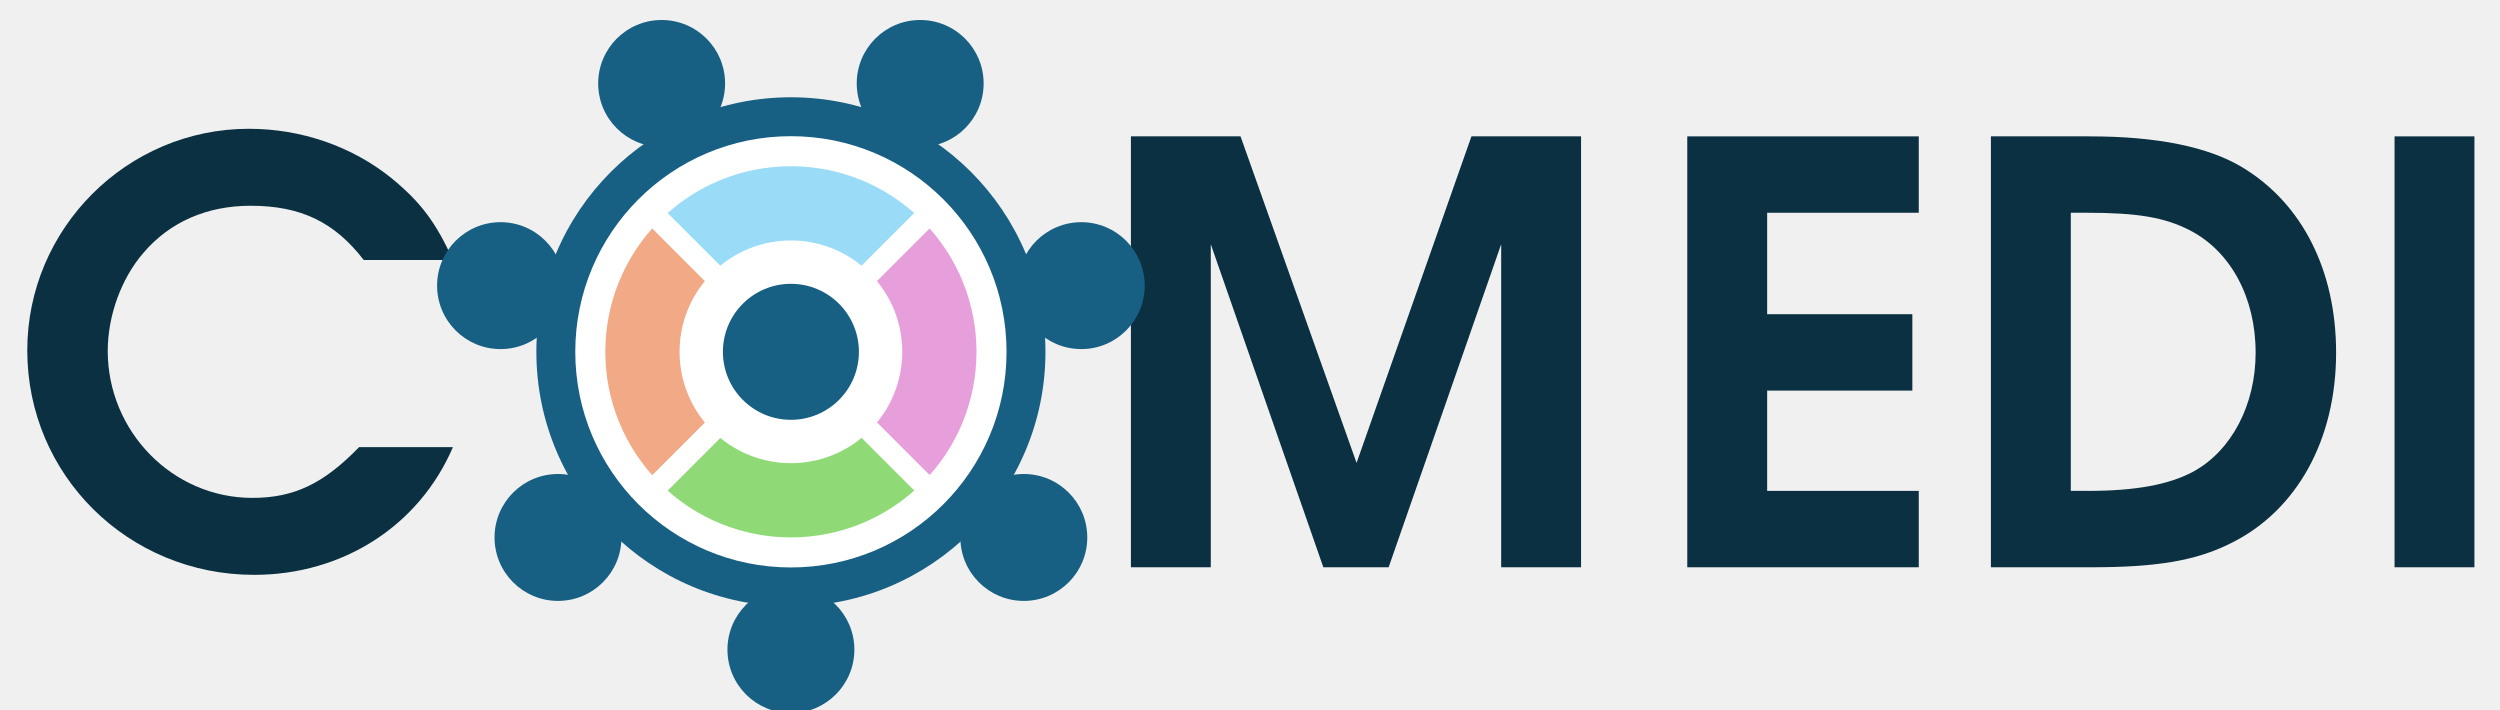
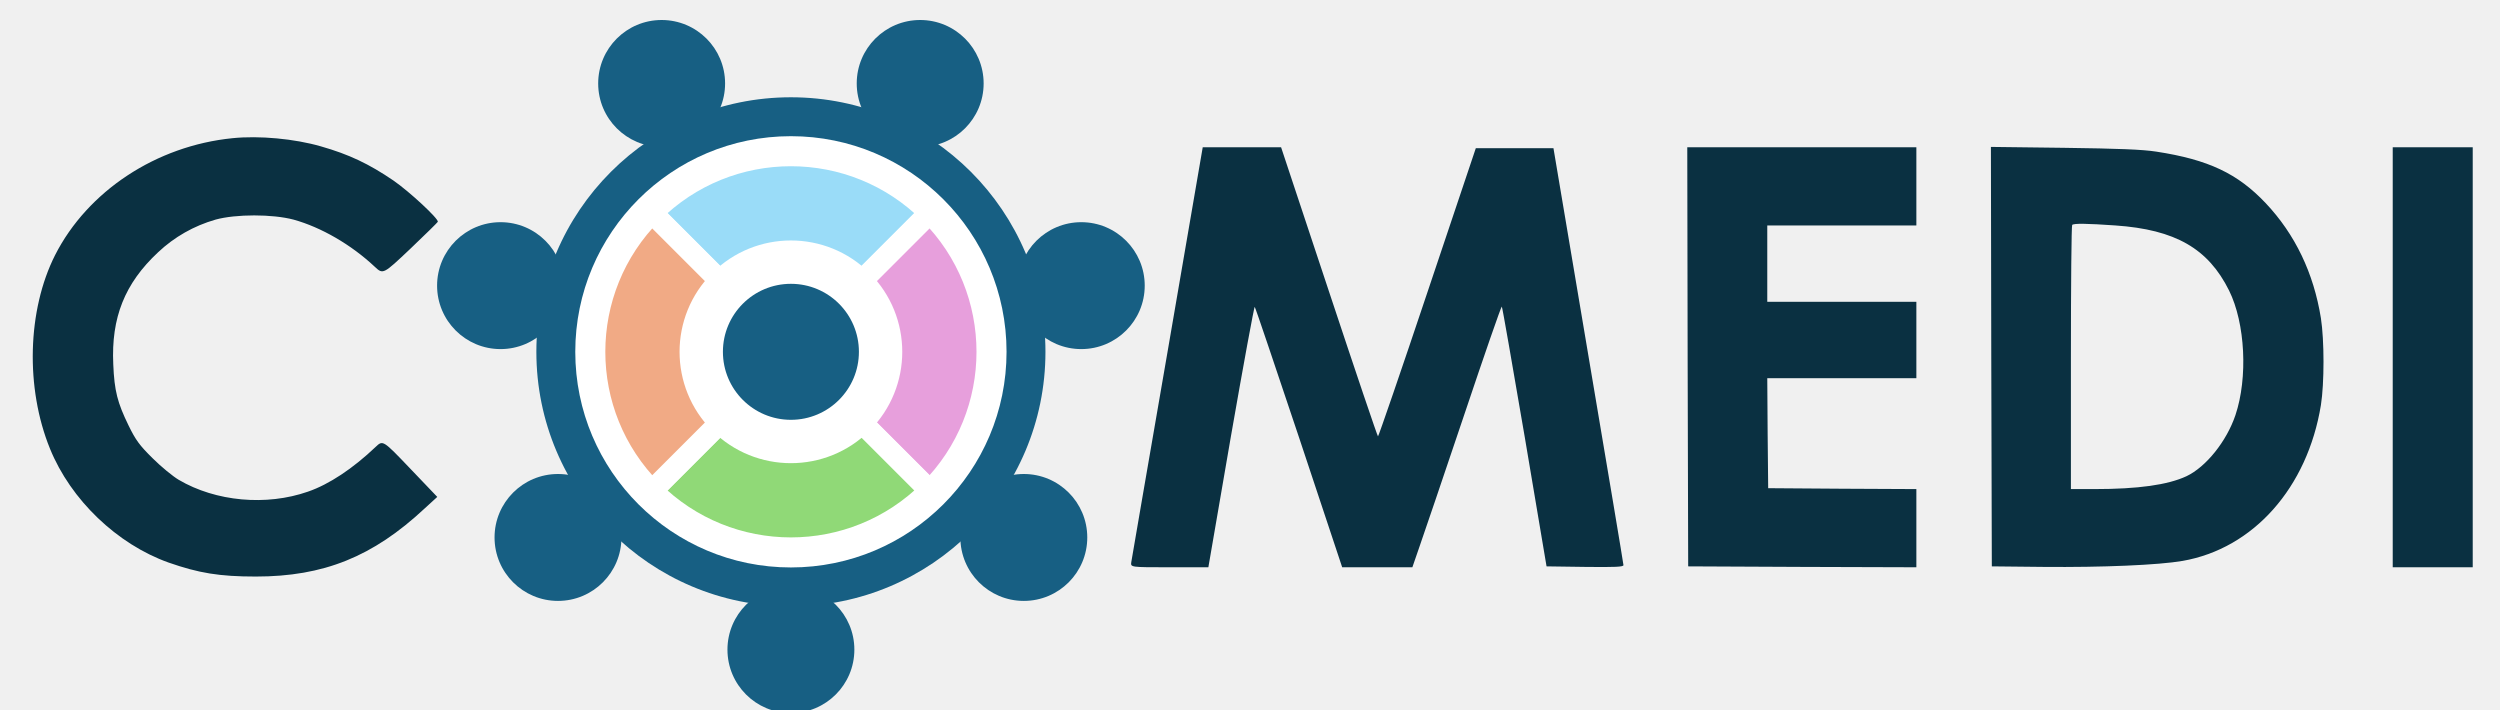
<svg xmlns="http://www.w3.org/2000/svg" viewBox="190 100 1375 390" role="img" aria-label="COMEDI">
  <style>.t{fill:#0a3041}@media (prefers-color-scheme:dark){.t{fill:#e3edf2}}</style>
-   <g class="t">
-     <path d="M387.48 345.935C367.917 366.139 351.562 373.836 328.792 373.836C284.855 373.836 249.257 337.276 249.257 293.019C249.257 273.777 256.633 253.252 268.82 239.141C283.252 222.143 303.777 213.164 327.829 213.164C355.41 213.164 374.011 222.143 390.046 242.989H439.114C429.813 222.464 421.475 211.24 405.44 198.091C383.632 180.452 355.731 170.831 326.867 170.831C259.84 170.831 205.0 225.671 205.0 292.698C205.0 361.329 260.482 416.169 329.754 416.169C378.501 416.169 420.513 389.23 439.114 345.935Z" />
-     <path d="M812.0 412.0H855.936V234.33L917.832 412.0H953.751L1015.647 234.33V412.0H1059.583V175H999.291L936.112 354.594L872.292 175H812.0Z" />
-     <path d="M1118.0 412.0H1245.319V369.988H1161.936V314.827H1241.792V272.815H1161.936V217.012H1245.319V175H1118.0Z" />
-     <path d="M1285.0 412.0H1340.161C1376.08 412.0 1397.567 408.472 1416.809 398.851C1453.369 380.892 1474.857 341.766 1474.857 293.981C1474.857 248.762 1456.256 211.881 1423.223 191.997C1404.622 180.773 1376.401 175 1339.199 175H1285.0ZM1328.936 369.988V217.012H1337.595C1365.817 217.012 1380.57 219.578 1394.36 226.633C1416.809 238.179 1430.599 263.514 1430.599 293.981C1430.599 322.524 1417.451 347.859 1396.284 359.405C1383.135 366.46 1364.855 369.988 1338.558 369.988Z" />
-     <path d="M1507.0 412.0H1550.936V175H1507.0Z" />
+   <g class="t" transform="translate(0,678) scale(0.1,-0.1)">
+     <path d="M3179 5020 c-420 -42 -797 -291 -976 -643 -153 -303 -164 -731 -28 -1065 114 -281 369 -525 652 -626 166 -58 279 -77 480 -77 373 0 644 109 928 374 l70 64 -150 157 c-149 156 -149 156 -189 118 -125 -119 -256 -206 -372 -246 -229 -80 -507 -55 -711 65 -32 19 -97 72 -144 119 -72 71 -93 100 -132 180 -61 125 -78 190 -84 336 -12 257 63 445 246 616 90 85 198 146 316 180 112 31 313 31 430 0 151 -42 316 -137 446 -259 46 -43 46 -43 195 98 82 78 150 145 152 149 6 16 -157 167 -244 227 -135 92 -245 144 -399 188 -145 42 -340 60 -486 45z M8321 3842 c-107 -620 -197 -1139 -199 -1154 -4 -28 -4 -28 210 -28 l214 0 124 720 c69 395 128 716 131 712 4 -4 113 -328 244 -719 l237 -713 193 0 193 0 39 113 c22 61 131 385 244 719 112 334 206 605 209 602 3 -3 59 -326 126 -717 l120 -712 212 -3 c166 -2 212 0 211 10 0 7 -87 526 -193 1153 l-192 1140 -214 0 -213 0 -266 -792 c-146 -436 -269 -793 -272 -793 -3 0 -124 358 -269 795 l-264 795 -216 0 -215 0 -194 -1128z M11182 3818 l3 -1153 628 -3 627 -2 0 215 0 215 -407 2 -408 3 -3 303 -2 302 410 0 410 0 0 210 0 210 -410 0 -410 0 0 210 0 210 410 0 410 0 0 215 0 215 -630 0 -630 0 2 -1152z M12852 3819 l3 -1154 285 -3 c320 -3 632 10 764 33 390 68 687 403 761 857 19 120 19 356 0 478 -40 249 -142 461 -303 632 -155 164 -316 240 -602 284 -77 12 -211 17 -508 21 l-402 5 2 -1153z m683 721 c330 -23 510 -127 625 -358 89 -180 104 -479 35 -685 -49 -145 -162 -285 -269 -336 -103 -48 -266 -71 -508 -71 l-128 0 0 723 c0 398 3 727 7 730 9 9 81 8 238 -3z M15060 3815 l0 -1155 220 0 220 0 0 1155 0 1155 -220 0 -220 0 0 -1155z" />
  </g>
  <circle cx="696.1" cy="145.9" r="34.9" fill="#175f83" />
  <circle cx="784.7" cy="257.1" r="34.9" fill="#175f83" />
  <circle cx="753.1" cy="395.6" r="34.9" fill="#175f83" />
  <circle cx="625.0" cy="457.3" r="34.9" fill="#175f83" />
  <circle cx="496.9" cy="395.6" r="34.9" fill="#175f83" />
  <circle cx="465.3" cy="257.1" r="34.9" fill="#175f83" />
  <circle cx="553.9" cy="145.9" r="34.9" fill="#175f83" />
  <circle cx="625" cy="293.5" r="140" fill="#175f83" />
  <circle cx="625" cy="293.5" r="118.6" fill="#fff" />
  <path d="M 548.6 217.1 A 108.1 108.1 0 0 1 701.4 217.1 L 664.1 254.4 A 55.3 55.3 0 0 0 585.9 254.4 Z" fill="#9adcf8" stroke="#fff" stroke-width="11.9" stroke-linejoin="miter" />
  <path d="M 701.4 217.1 A 108.1 108.1 0 0 1 701.4 369.9 L 664.1 332.6 A 55.3 55.3 0 0 0 664.1 254.4 Z" fill="#e79fdc" stroke="#fff" stroke-width="11.9" stroke-linejoin="miter" />
  <path d="M 701.4 369.9 A 108.1 108.1 0 0 1 548.6 369.9 L 585.9 332.6 A 55.3 55.3 0 0 0 664.1 332.6 Z" fill="#90d977" stroke="#fff" stroke-width="11.9" stroke-linejoin="miter" />
  <path d="M 548.6 369.9 A 108.1 108.1 0 0 1 548.6 217.1 L 585.9 254.4 A 55.3 55.3 0 0 0 585.9 332.6 Z" fill="#f1aa85" stroke="#fff" stroke-width="11.9" stroke-linejoin="miter" />
  <circle cx="625" cy="293.5" r="37.4" fill="#175f83" />
</svg>
